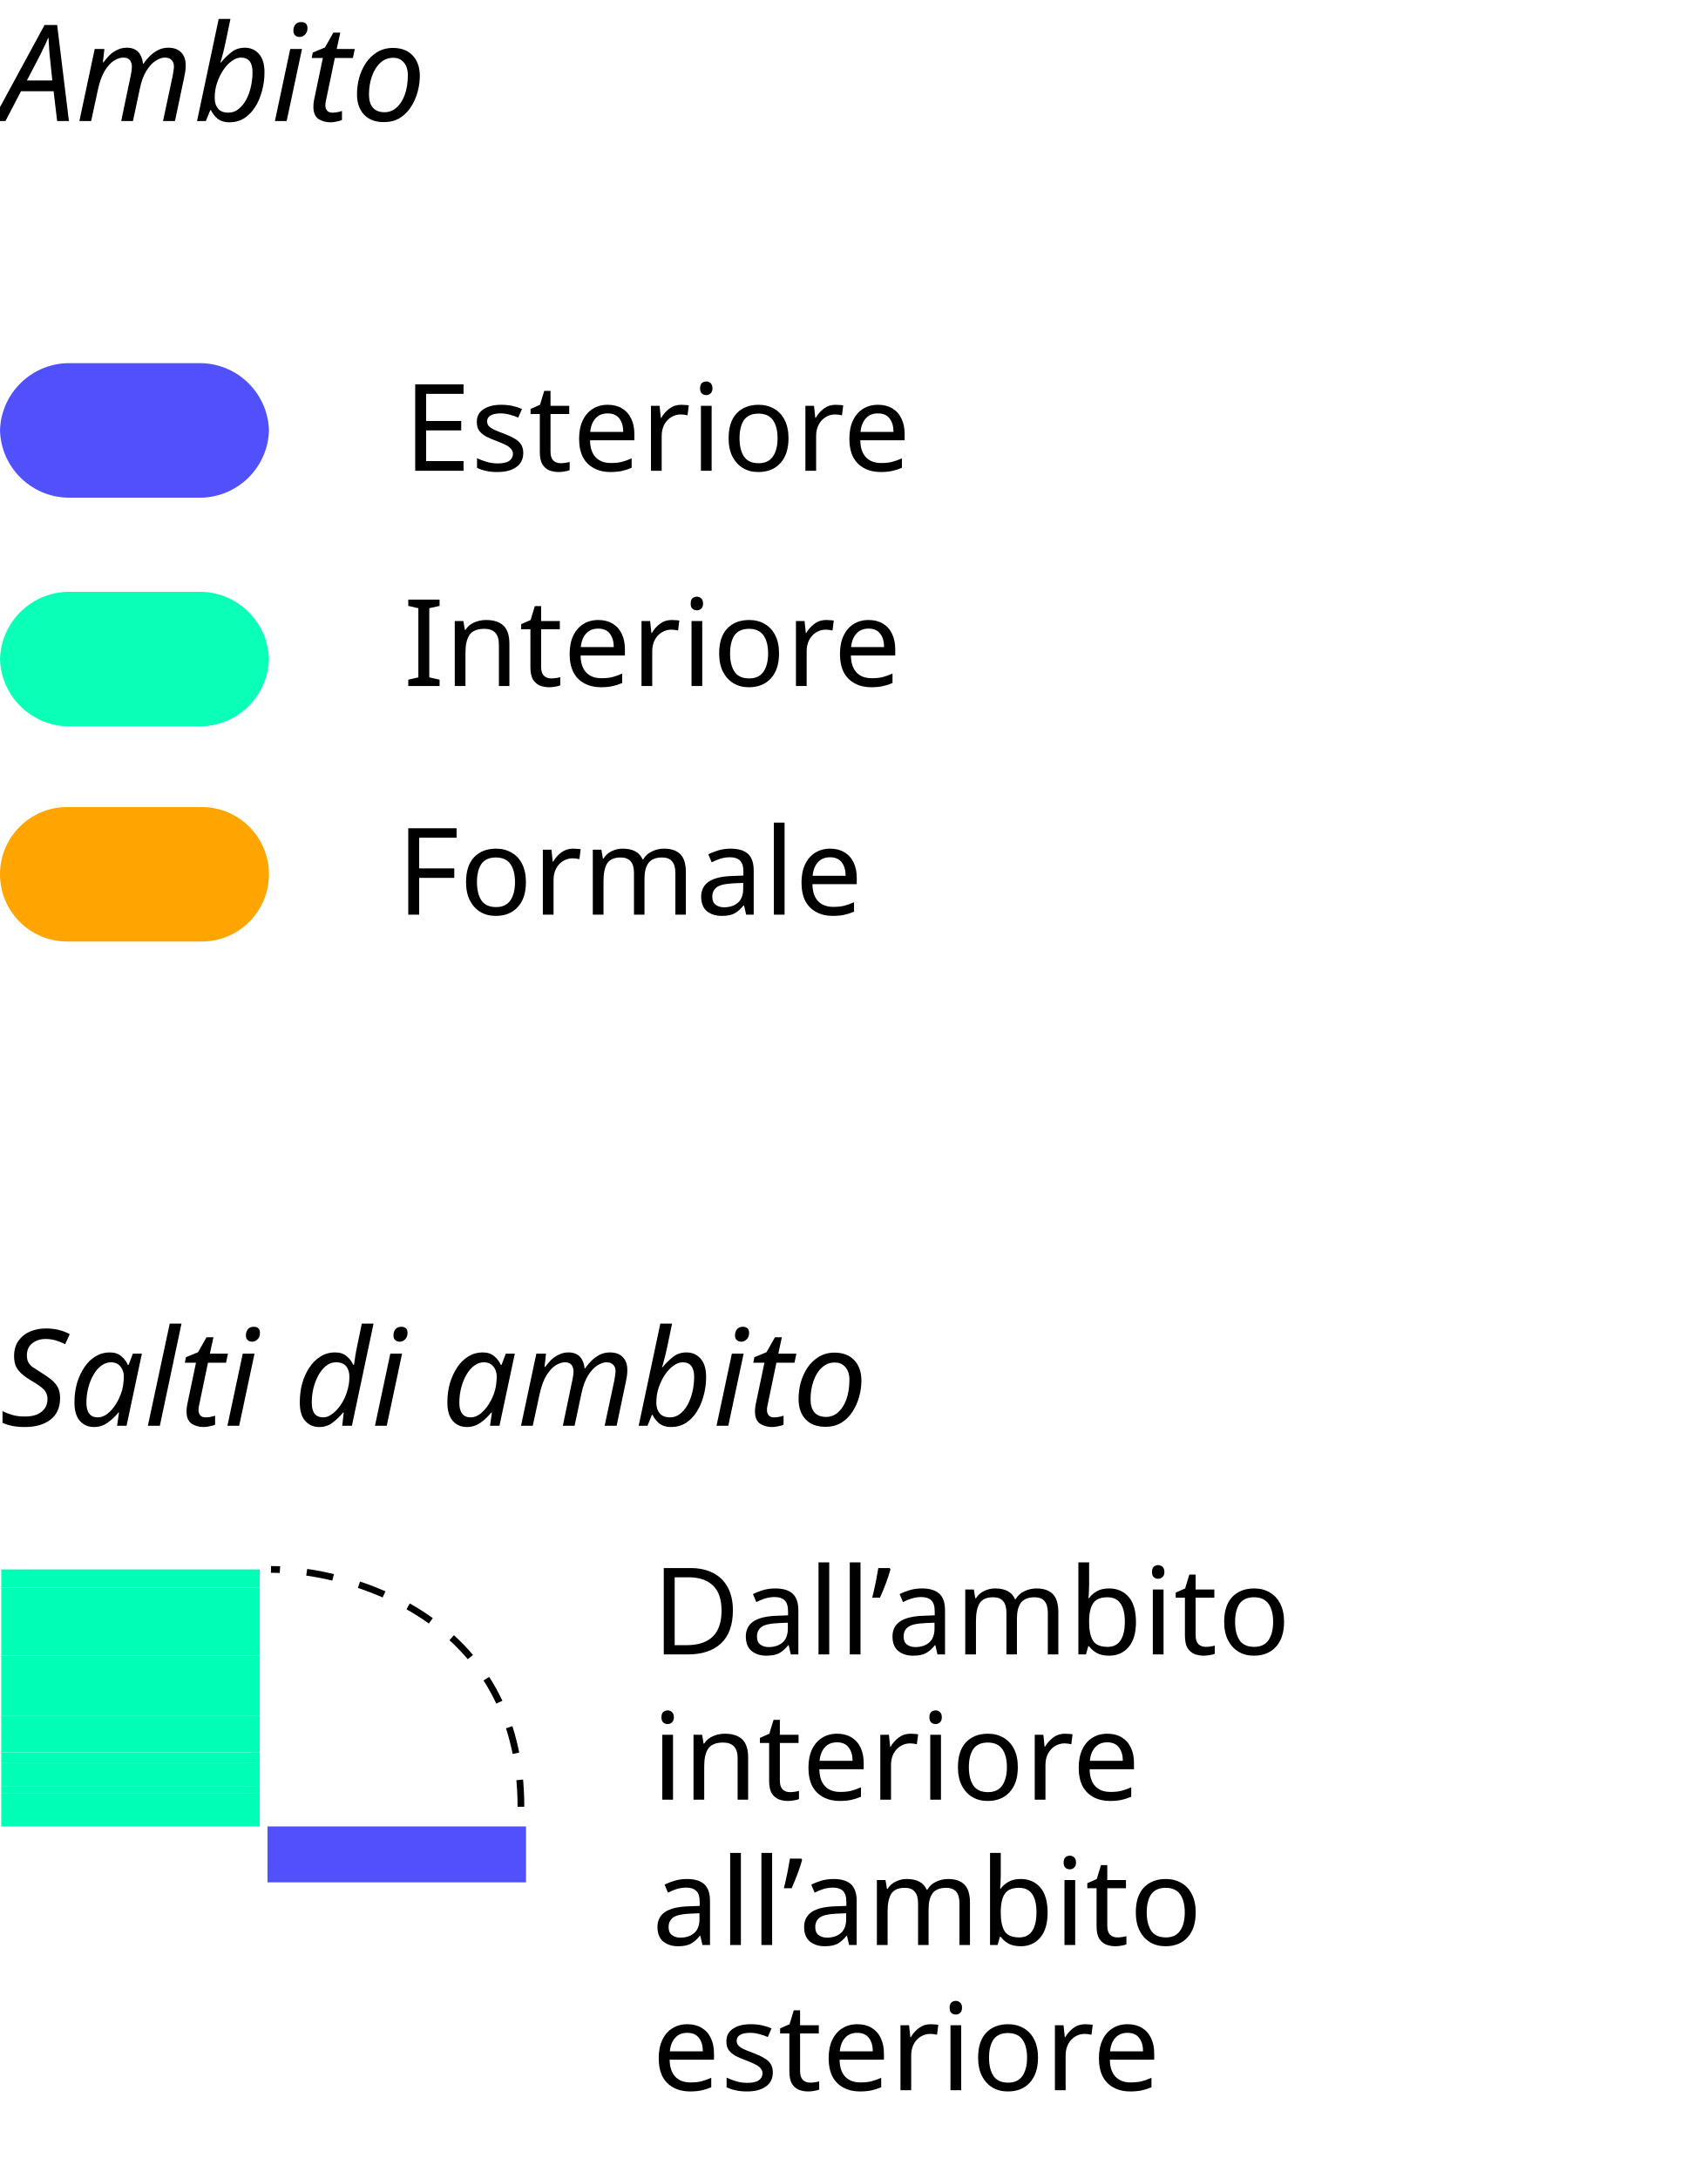
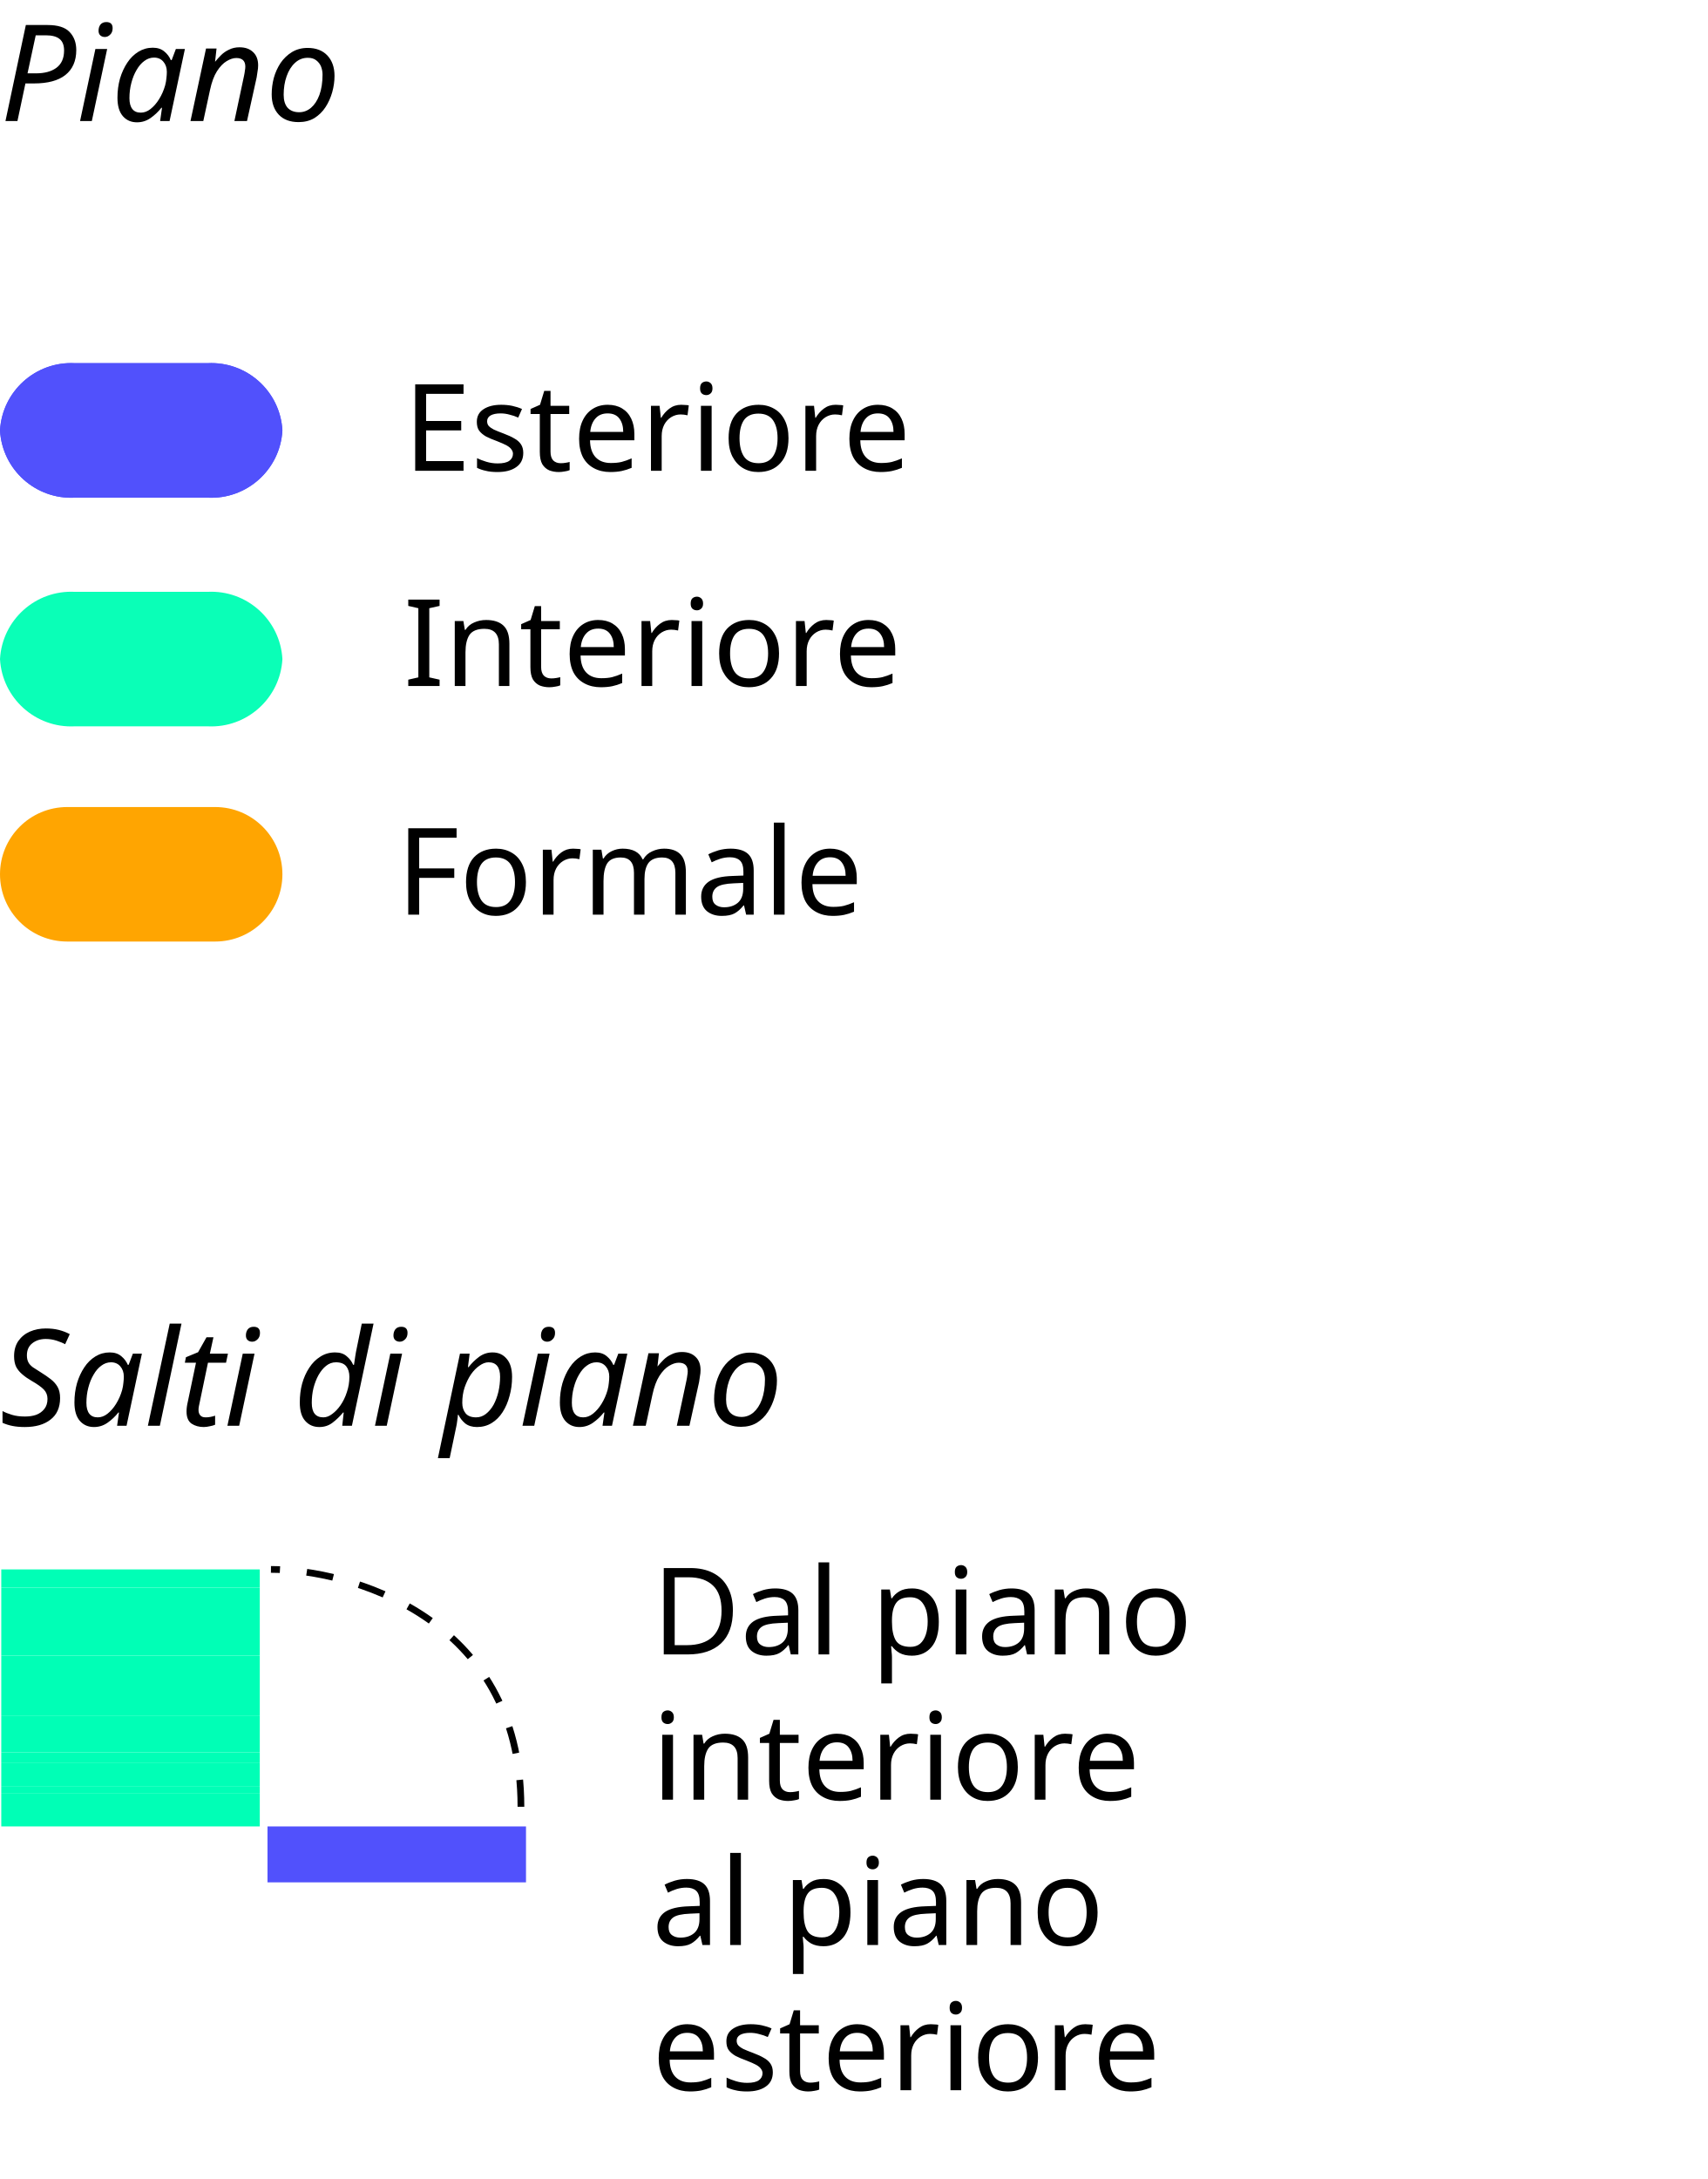
<svg xmlns="http://www.w3.org/2000/svg" width="127" height="162" viewBox="0 0 127 162">
  <defs>
-     <clipPath id="clip-legenda_03">
+     <clipPath id="b">
      <rect width="127" height="162" />
    </clipPath>
  </defs>
-   <g id="legenda_03" clip-path="url(#clip-legenda_03)">
-     <text id="Ambito" transform="translate(0 9)" font-size="10" font-family="HKGrotesk-Italic, HK Grotesk" font-style="italic">
-       <tspan x="0" y="0">Ambito</tspan>
+   <g id="a" clip-path="url(#b)">
+     <text transform="translate(0 9)" font-size="10" font-family="HKGrotesk-Italic, HK Grotesk" font-style="italic">
+       <tspan x="0" y="0">Piano</tspan>
    </text>
-     <text id="Salti_di_ambito" data-name="Salti di ambito" transform="translate(0 106)" font-size="10" font-family="HKGrotesk-Italic, HK Grotesk" font-style="italic">
-       <tspan x="0" y="0">Salti di ambito</tspan>
+     <text transform="translate(0 106)" font-size="10" font-family="HKGrotesk-Italic, HK Grotesk" font-style="italic">
+       <tspan x="0" y="0">Salti di piano</tspan>
    </text>
-     <text id="Esteriore" transform="translate(30 35)" font-size="9" font-family="HKGrotesk-Regular, HK Grotesk" style="isolation: isolate">
+     <text transform="translate(30 35)" font-size="9" font-family="HKGrotesk-Regular, HK Grotesk" style="isolation:isolate">
      <tspan x="0" y="0">Esteriore</tspan>
    </text>
-     <path id="Path_47" data-name="Path 47" d="M5.294,0h9.412A5.153,5.153,0,0,1,20,5a5.153,5.153,0,0,1-5.294,5H5.294A5.153,5.153,0,0,1,0,5,5.153,5.153,0,0,1,5.294,0Z" transform="translate(0 27)" fill="#5151fc" />
-     <text id="Interiore" transform="translate(30 51)" font-size="9" font-family="HKGrotesk-Regular, HK Grotesk" style="isolation: isolate">
+     <path d="M5.559,0h9.882A5.3,5.3,0,0,1,21,5a5.3,5.3,0,0,1-5.559,5H5.559A5.3,5.3,0,0,1,0,5,5.3,5.3,0,0,1,5.559,0Z" transform="translate(0 27)" fill="#5151fc" />
+     <text transform="translate(30 51)" font-size="9" font-family="HKGrotesk-Regular, HK Grotesk" style="isolation:isolate">
      <tspan x="0" y="0">Interiore</tspan>
    </text>
-     <path id="Path_46" data-name="Path 46" d="M5.294,0h9.412A5.153,5.153,0,0,1,20,5a5.153,5.153,0,0,1-5.294,5H5.294A5.153,5.153,0,0,1,0,5,5.153,5.153,0,0,1,5.294,0Z" transform="translate(0 44)" fill="#0affb7" />
-     <text id="Formale" transform="translate(29.483 68)" font-size="9" font-family="HKGrotesk-Regular, HK Grotesk" style="isolation: isolate">
+     <path d="M5.559,0h9.882A5.3,5.3,0,0,1,21,5a5.3,5.3,0,0,1-5.559,5H5.559A5.3,5.3,0,0,1,0,5,5.3,5.3,0,0,1,5.559,0Z" transform="translate(0 44)" fill="#0affb7" />
+     <text transform="translate(29.483 68)" font-size="9" font-family="HKGrotesk-Regular, HK Grotesk" style="isolation:isolate">
      <tspan x="0" y="0">Formale</tspan>
    </text>
-     <text id="Dall_ambito_interiore_all_ambito_esteriore" data-name="Dall’ambito interiore  all’ambito  esteriore" transform="translate(48.483 123)" font-size="9" font-family="HKGrotesk-Regular, HK Grotesk" style="isolation: isolate">
-       <tspan x="0" y="0">Dall’ambito</tspan>
+     <text transform="translate(48.483 123)" font-size="9" font-family="HKGrotesk-Regular, HK Grotesk" style="isolation:isolate">
+       <tspan x="0" y="0">Dal piano </tspan>
      <tspan x="0" y="10.8">interiore </tspan>
-       <tspan x="0" y="21.6">all’ambito </tspan>
+       <tspan x="0" y="21.6">al piano </tspan>
      <tspan x="0" y="32.4">esteriore</tspan>
    </text>
-     <rect id="Rectangle_181" data-name="Rectangle 181" width="20" height="10" rx="5" transform="translate(0 60)" fill="#ffa501" />
-     <g id="Group_630" data-name="Group 630" transform="translate(0.095 116.68)">
-       <rect id="Rectangle_1651" data-name="Rectangle 1651" width="19.223" height="1.353" fill="#00ffb6" />
-       <rect id="Rectangle_1652" data-name="Rectangle 1652" width="19.223" height="5.051" transform="translate(0 1.354)" fill="#00ffb6" />
-       <rect id="Rectangle_1653" data-name="Rectangle 1653" width="19.223" height="4.449" transform="translate(0 6.406)" fill="#00ffb6" />
-       <rect id="Rectangle_1654" data-name="Rectangle 1654" width="19.223" height="2.736" transform="translate(0 10.857)" fill="#00ffb6" />
-       <rect id="Rectangle_1655" data-name="Rectangle 1655" width="19.223" height="0.76" transform="translate(0 13.594)" fill="#00ffb6" />
-       <rect id="Rectangle_1656" data-name="Rectangle 1656" width="19.223" height="1.749" transform="translate(0 14.355)" fill="#00ffb6" />
-       <rect id="Rectangle_1657" data-name="Rectangle 1657" width="19.223" height="0.518" transform="translate(0 16.105)" fill="#00ffb6" />
-       <rect id="Rectangle_1658" data-name="Rectangle 1658" width="19.223" height="2.483" transform="translate(0 16.624)" fill="#00ffb6" />
+     <rect width="21" height="10" rx="5" transform="translate(0 60)" fill="#ffa501" />
+     <g transform="translate(0.095 116.68)">
+       <rect width="19.223" height="1.353" fill="#00ffb6" />
+       <rect width="19.223" height="5.051" transform="translate(0 1.354)" fill="#00ffb6" />
+       <rect width="19.223" height="4.449" transform="translate(0 6.406)" fill="#00ffb6" />
+       <rect width="19.223" height="2.736" transform="translate(0 10.857)" fill="#00ffb6" />
+       <rect width="19.223" height="0.76" transform="translate(0 13.594)" fill="#00ffb6" />
+       <rect width="19.223" height="1.749" transform="translate(0 14.355)" fill="#00ffb6" />
+       <rect width="19.223" height="0.518" transform="translate(0 16.105)" fill="#00ffb6" />
+       <rect width="19.223" height="2.483" transform="translate(0 16.624)" fill="#00ffb6" />
    </g>
-     <g id="Group_631" data-name="Group 631" transform="translate(19.891 135.788)">
-       <rect id="Rectangle_1659" data-name="Rectangle 1659" width="19.223" height="4.158" fill="#5151fc" />
+     <g transform="translate(19.891 135.788)">
+       <rect width="19.223" height="4.158" fill="#5151fc" />
    </g>
-     <path id="Path_148130" data-name="Path 148130" d="M6205.737,884.324c0-14.219-12.946-17.644-18.588-17.644" transform="translate(-6167 -750)" fill="none" stroke="#000" stroke-width="0.5" stroke-dasharray="2" />
+     <path d="M6205.737,884.324c0-14.219-12.946-17.644-18.588-17.644" transform="translate(-6167 -750)" fill="none" stroke="#000" stroke-width="0.5" stroke-dasharray="2" />
+     <path d="M5.559,0h9.882A5.3,5.3,0,0,1,21,5a5.3,5.3,0,0,1-5.559,5H5.559A5.3,5.3,0,0,1,0,5,5.3,5.3,0,0,1,5.559,0Z" transform="translate(0 27)" fill="#5151fc" />
  </g>
</svg>
